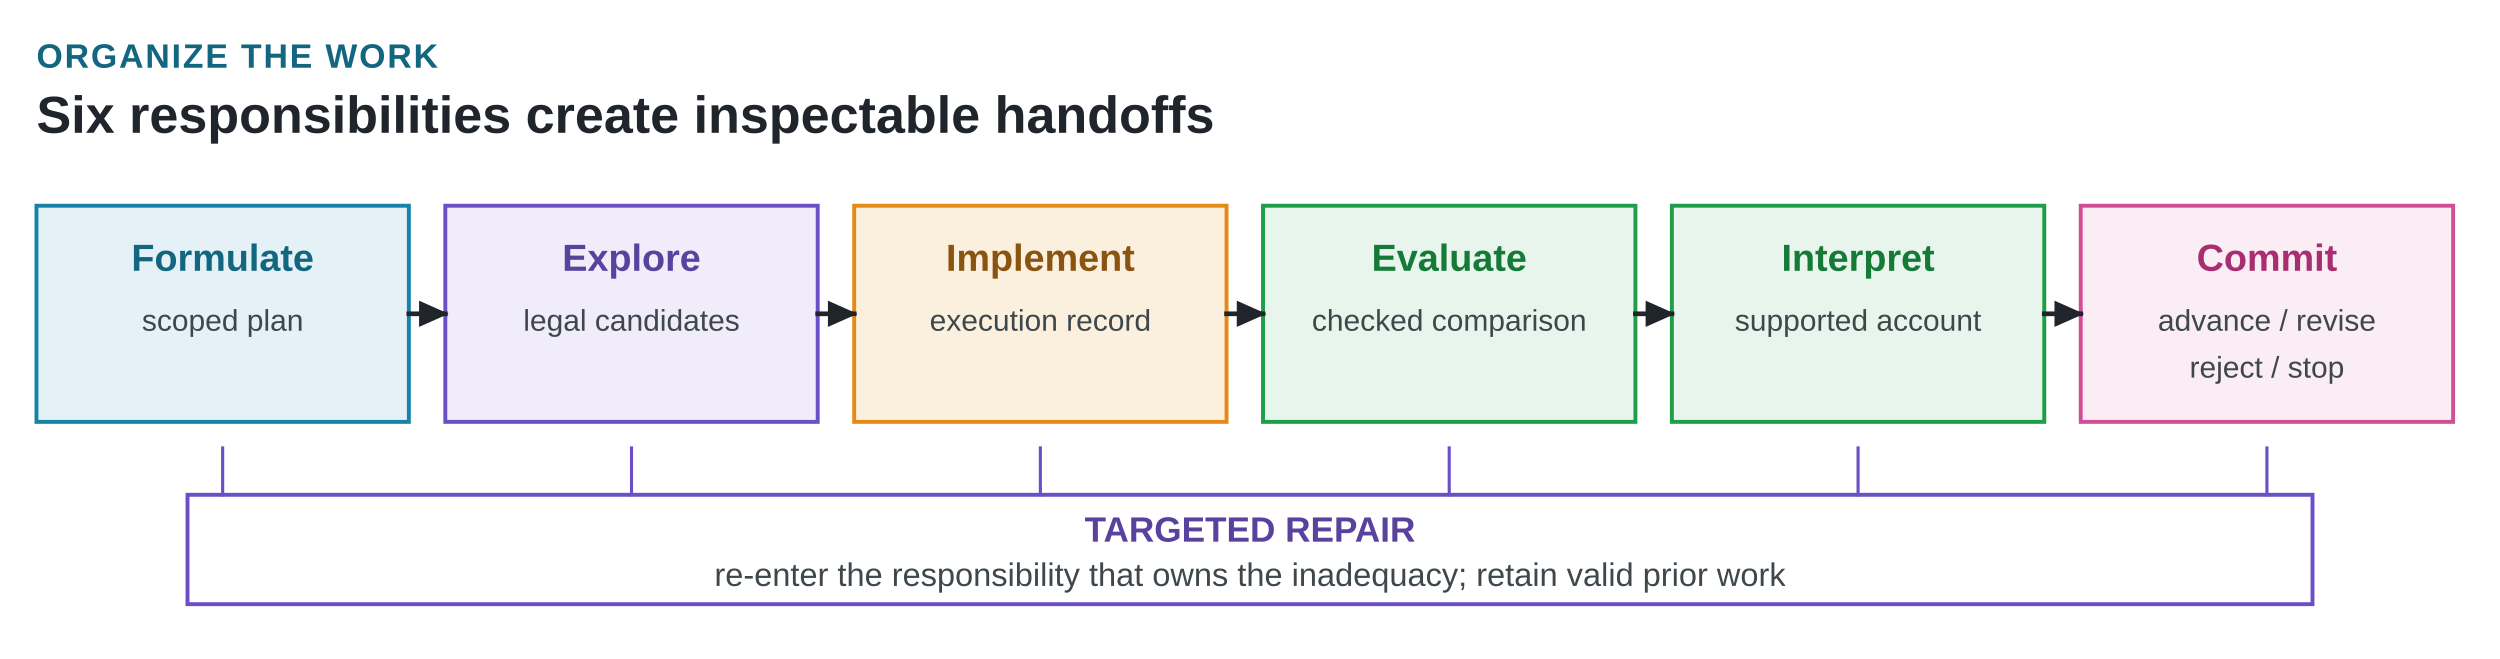
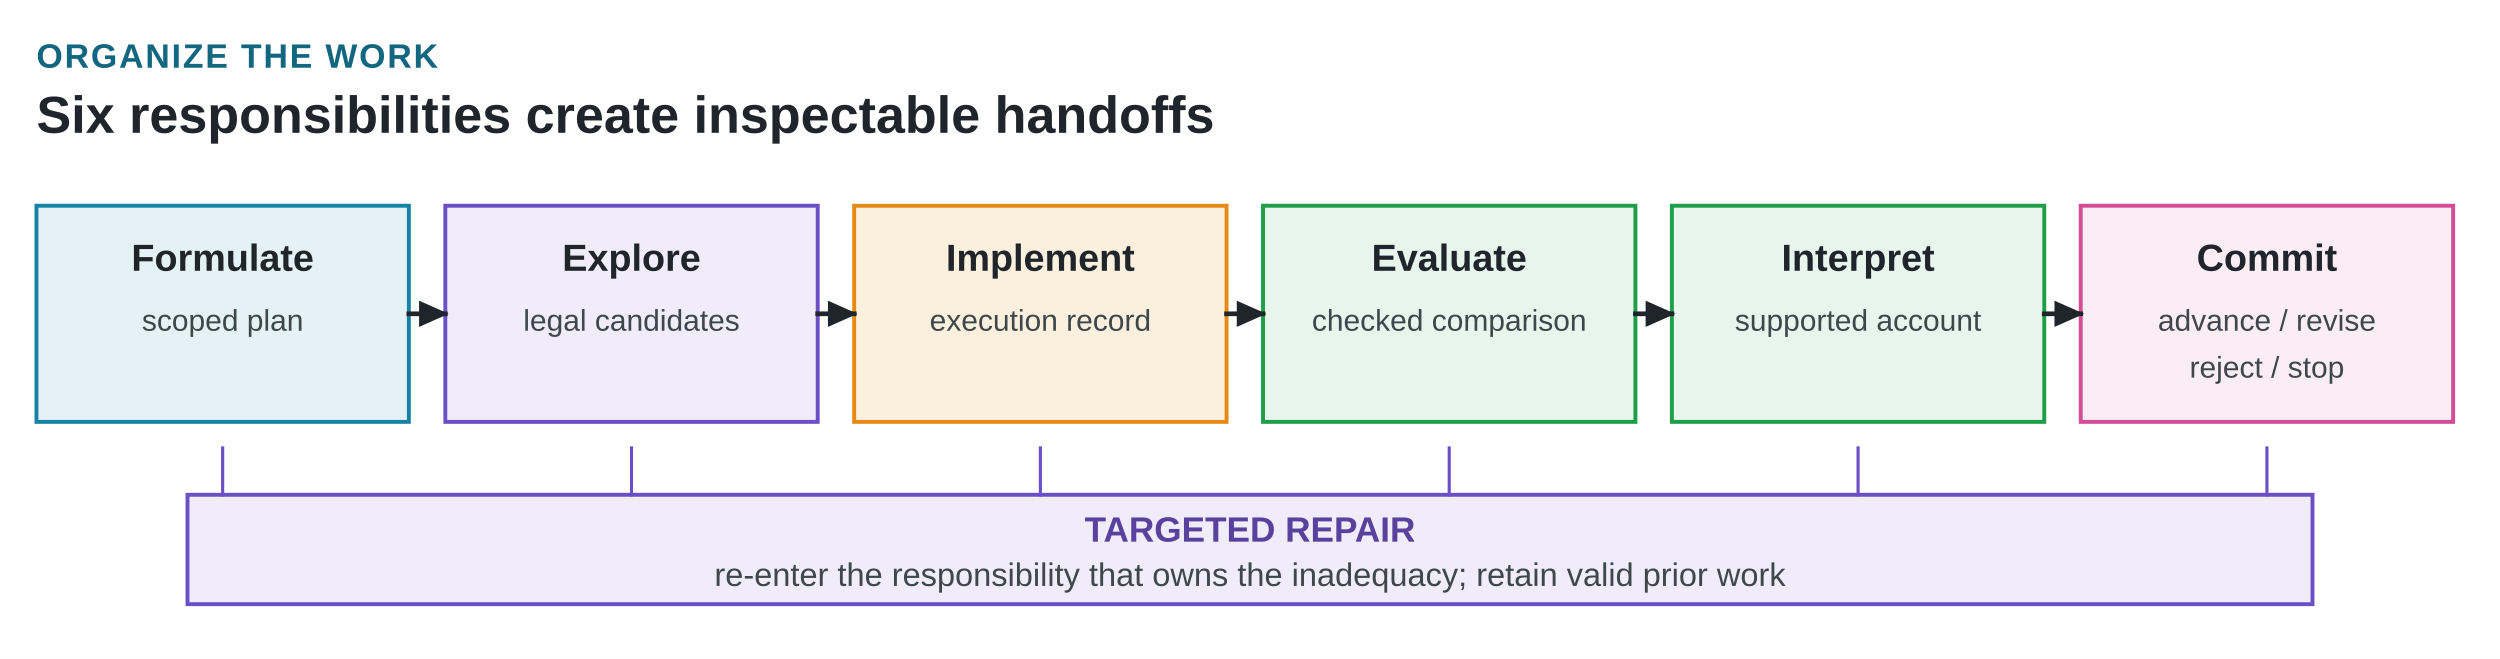
<svg xmlns="http://www.w3.org/2000/svg" viewBox="0 32 960 253" role="img" aria-labelledby="cover-title-3 cover-desc-3">
  <defs>
    <marker id="arrow-ink" viewBox="0 0 10 10" refX="8" refY="5" markerWidth="7" markerHeight="7" orient="auto">
      <path d="M 0 1 L 9 5 L 0 9 Z" fill="#20252B" />
    </marker>
  </defs>
  <rect x="0" y="0" width="960" height="285" fill="#FFFFFF" />
  <text x="14" y="58" text-anchor="start" font-family="Arial, Helvetica, sans-serif" font-size="13" font-weight="700" fill="#136680" letter-spacing="0.7">ORGANIZE THE WORK</text>
  <text x="14" y="83" text-anchor="start" font-family="Arial, Helvetica, sans-serif" font-size="20" font-weight="700" fill="#20252B">Six responsibilities create inspectable handoffs</text>
  <rect x="14" y="111" width="143" height="83" fill="#E4F1F6" stroke="#1683A6" stroke-width="1.5" />
-   <text x="85.5" y="136" text-anchor="middle" font-family="Arial, Helvetica, sans-serif" font-size="14.5" font-weight="700" fill="#136680">Formulate</text>
+   <text x="85.5" y="136" text-anchor="middle" font-family="Arial, Helvetica, sans-serif" font-size="14.5" font-weight="700" fill="#20252B">Formulate</text>
  <text x="85.5" y="159" text-anchor="middle" font-family="Arial, Helvetica, sans-serif" font-size="11.5" font-weight="400" fill="#3E474B">scoped plan</text>
  <rect x="171" y="111" width="143" height="83" fill="#F0ECFA" stroke="#6A4FC7" stroke-width="1.5" />
-   <text x="242.5" y="136" text-anchor="middle" font-family="Arial, Helvetica, sans-serif" font-size="14.5" font-weight="700" fill="#59429E">Explore</text>
+   <text x="242.5" y="136" text-anchor="middle" font-family="Arial, Helvetica, sans-serif" font-size="14.5" font-weight="700" fill="#20252B">Explore</text>
  <text x="242.5" y="159" text-anchor="middle" font-family="Arial, Helvetica, sans-serif" font-size="11.5" font-weight="400" fill="#3E474B">legal candidates</text>
  <path d="M 157 152.5 H 171" fill="none" stroke="#20252B" stroke-width="1.8" stroke-linecap="square" stroke-linejoin="miter" marker-end="url(#arrow-ink)" />
  <rect x="328" y="111" width="143" height="83" fill="#FBF0DE" stroke="#E68A17" stroke-width="1.5" />
-   <text x="399.5" y="136" text-anchor="middle" font-family="Arial, Helvetica, sans-serif" font-size="14.5" font-weight="700" fill="#8A5310">Implement</text>
+   <text x="399.5" y="136" text-anchor="middle" font-family="Arial, Helvetica, sans-serif" font-size="14.5" font-weight="700" fill="#20252B">Implement</text>
  <text x="399.5" y="159" text-anchor="middle" font-family="Arial, Helvetica, sans-serif" font-size="11.5" font-weight="400" fill="#3E474B">execution record</text>
  <path d="M 314 152.5 H 328" fill="none" stroke="#20252B" stroke-width="1.8" stroke-linecap="square" stroke-linejoin="miter" marker-end="url(#arrow-ink)" />
  <rect x="485" y="111" width="143" height="83" fill="#E7F5EC" stroke="#1E9E48" stroke-width="1.5" />
-   <text x="556.5" y="136" text-anchor="middle" font-family="Arial, Helvetica, sans-serif" font-size="14.5" font-weight="700" fill="#157A38">Evaluate</text>
+   <text x="556.5" y="136" text-anchor="middle" font-family="Arial, Helvetica, sans-serif" font-size="14.5" font-weight="700" fill="#20252B">Evaluate</text>
  <text x="556.5" y="159" text-anchor="middle" font-family="Arial, Helvetica, sans-serif" font-size="11.5" font-weight="400" fill="#3E474B">checked comparison</text>
  <path d="M 471 152.5 H 485" fill="none" stroke="#20252B" stroke-width="1.8" stroke-linecap="square" stroke-linejoin="miter" marker-end="url(#arrow-ink)" />
  <rect x="642" y="111" width="143" height="83" fill="#E7F5EC" stroke="#1E9E48" stroke-width="1.5" />
-   <text x="713.5" y="136" text-anchor="middle" font-family="Arial, Helvetica, sans-serif" font-size="14.5" font-weight="700" fill="#157A38">Interpret</text>
+   <text x="713.5" y="136" text-anchor="middle" font-family="Arial, Helvetica, sans-serif" font-size="14.5" font-weight="700" fill="#20252B">Interpret</text>
  <text x="713.5" y="159" text-anchor="middle" font-family="Arial, Helvetica, sans-serif" font-size="11.5" font-weight="400" fill="#3E474B">supported account</text>
  <path d="M 628 152.5 H 642" fill="none" stroke="#20252B" stroke-width="1.8" stroke-linecap="square" stroke-linejoin="miter" marker-end="url(#arrow-ink)" />
  <rect x="799" y="111" width="143" height="83" fill="#FBEDF4" stroke="#D24D96" stroke-width="1.5" />
-   <text x="870.5" y="136" text-anchor="middle" font-family="Arial, Helvetica, sans-serif" font-size="14.5" font-weight="700" fill="#A82E70">Commit</text>
+   <text x="870.5" y="136" text-anchor="middle" font-family="Arial, Helvetica, sans-serif" font-size="14.5" font-weight="700" fill="#20252B">Commit</text>
  <text x="870.5" y="159" text-anchor="middle" font-family="Arial, Helvetica, sans-serif" font-size="11.5" font-weight="400" fill="#3E474B">advance / revise</text>
  <text x="870.5" y="177" text-anchor="middle" font-family="Arial, Helvetica, sans-serif" font-size="11.5" font-weight="400" fill="#3E474B">reject / stop</text>
  <path d="M 785 152.5 H 799" fill="none" stroke="#20252B" stroke-width="1.8" stroke-linecap="square" stroke-linejoin="miter" marker-end="url(#arrow-ink)" />
-   <rect x="72" y="222" width="816" height="42" fill="#FFFFFF" stroke="#6A4FC7" stroke-width="1.5" />
+   <rect x="72" y="222" width="816" height="42" fill="#F0ECFA" stroke="#6A4FC7" stroke-width="1.5" />
  <text x="480" y="240" text-anchor="middle" font-family="Arial, Helvetica, sans-serif" font-size="13.5" font-weight="700" fill="#59429E">TARGETED REPAIR</text>
  <text x="480" y="257" text-anchor="middle" font-family="Arial, Helvetica, sans-serif" font-size="12.5" font-weight="400" fill="#3E474B">re-enter the responsibility that owns the inadequacy; retain valid prior work</text>
  <path d="M 85.5 222 V 204" fill="none" stroke="#6A4FC7" stroke-width="1.2" stroke-linecap="square" stroke-linejoin="miter" />
  <path d="M 242.5 222 V 204" fill="none" stroke="#6A4FC7" stroke-width="1.2" stroke-linecap="square" stroke-linejoin="miter" />
  <path d="M 399.5 222 V 204" fill="none" stroke="#6A4FC7" stroke-width="1.2" stroke-linecap="square" stroke-linejoin="miter" />
  <path d="M 556.5 222 V 204" fill="none" stroke="#6A4FC7" stroke-width="1.2" stroke-linecap="square" stroke-linejoin="miter" />
  <path d="M 713.5 222 V 204" fill="none" stroke="#6A4FC7" stroke-width="1.2" stroke-linecap="square" stroke-linejoin="miter" />
  <path d="M 870.5 222 V 204" fill="none" stroke="#6A4FC7" stroke-width="1.2" stroke-linecap="square" stroke-linejoin="miter" />
</svg>
